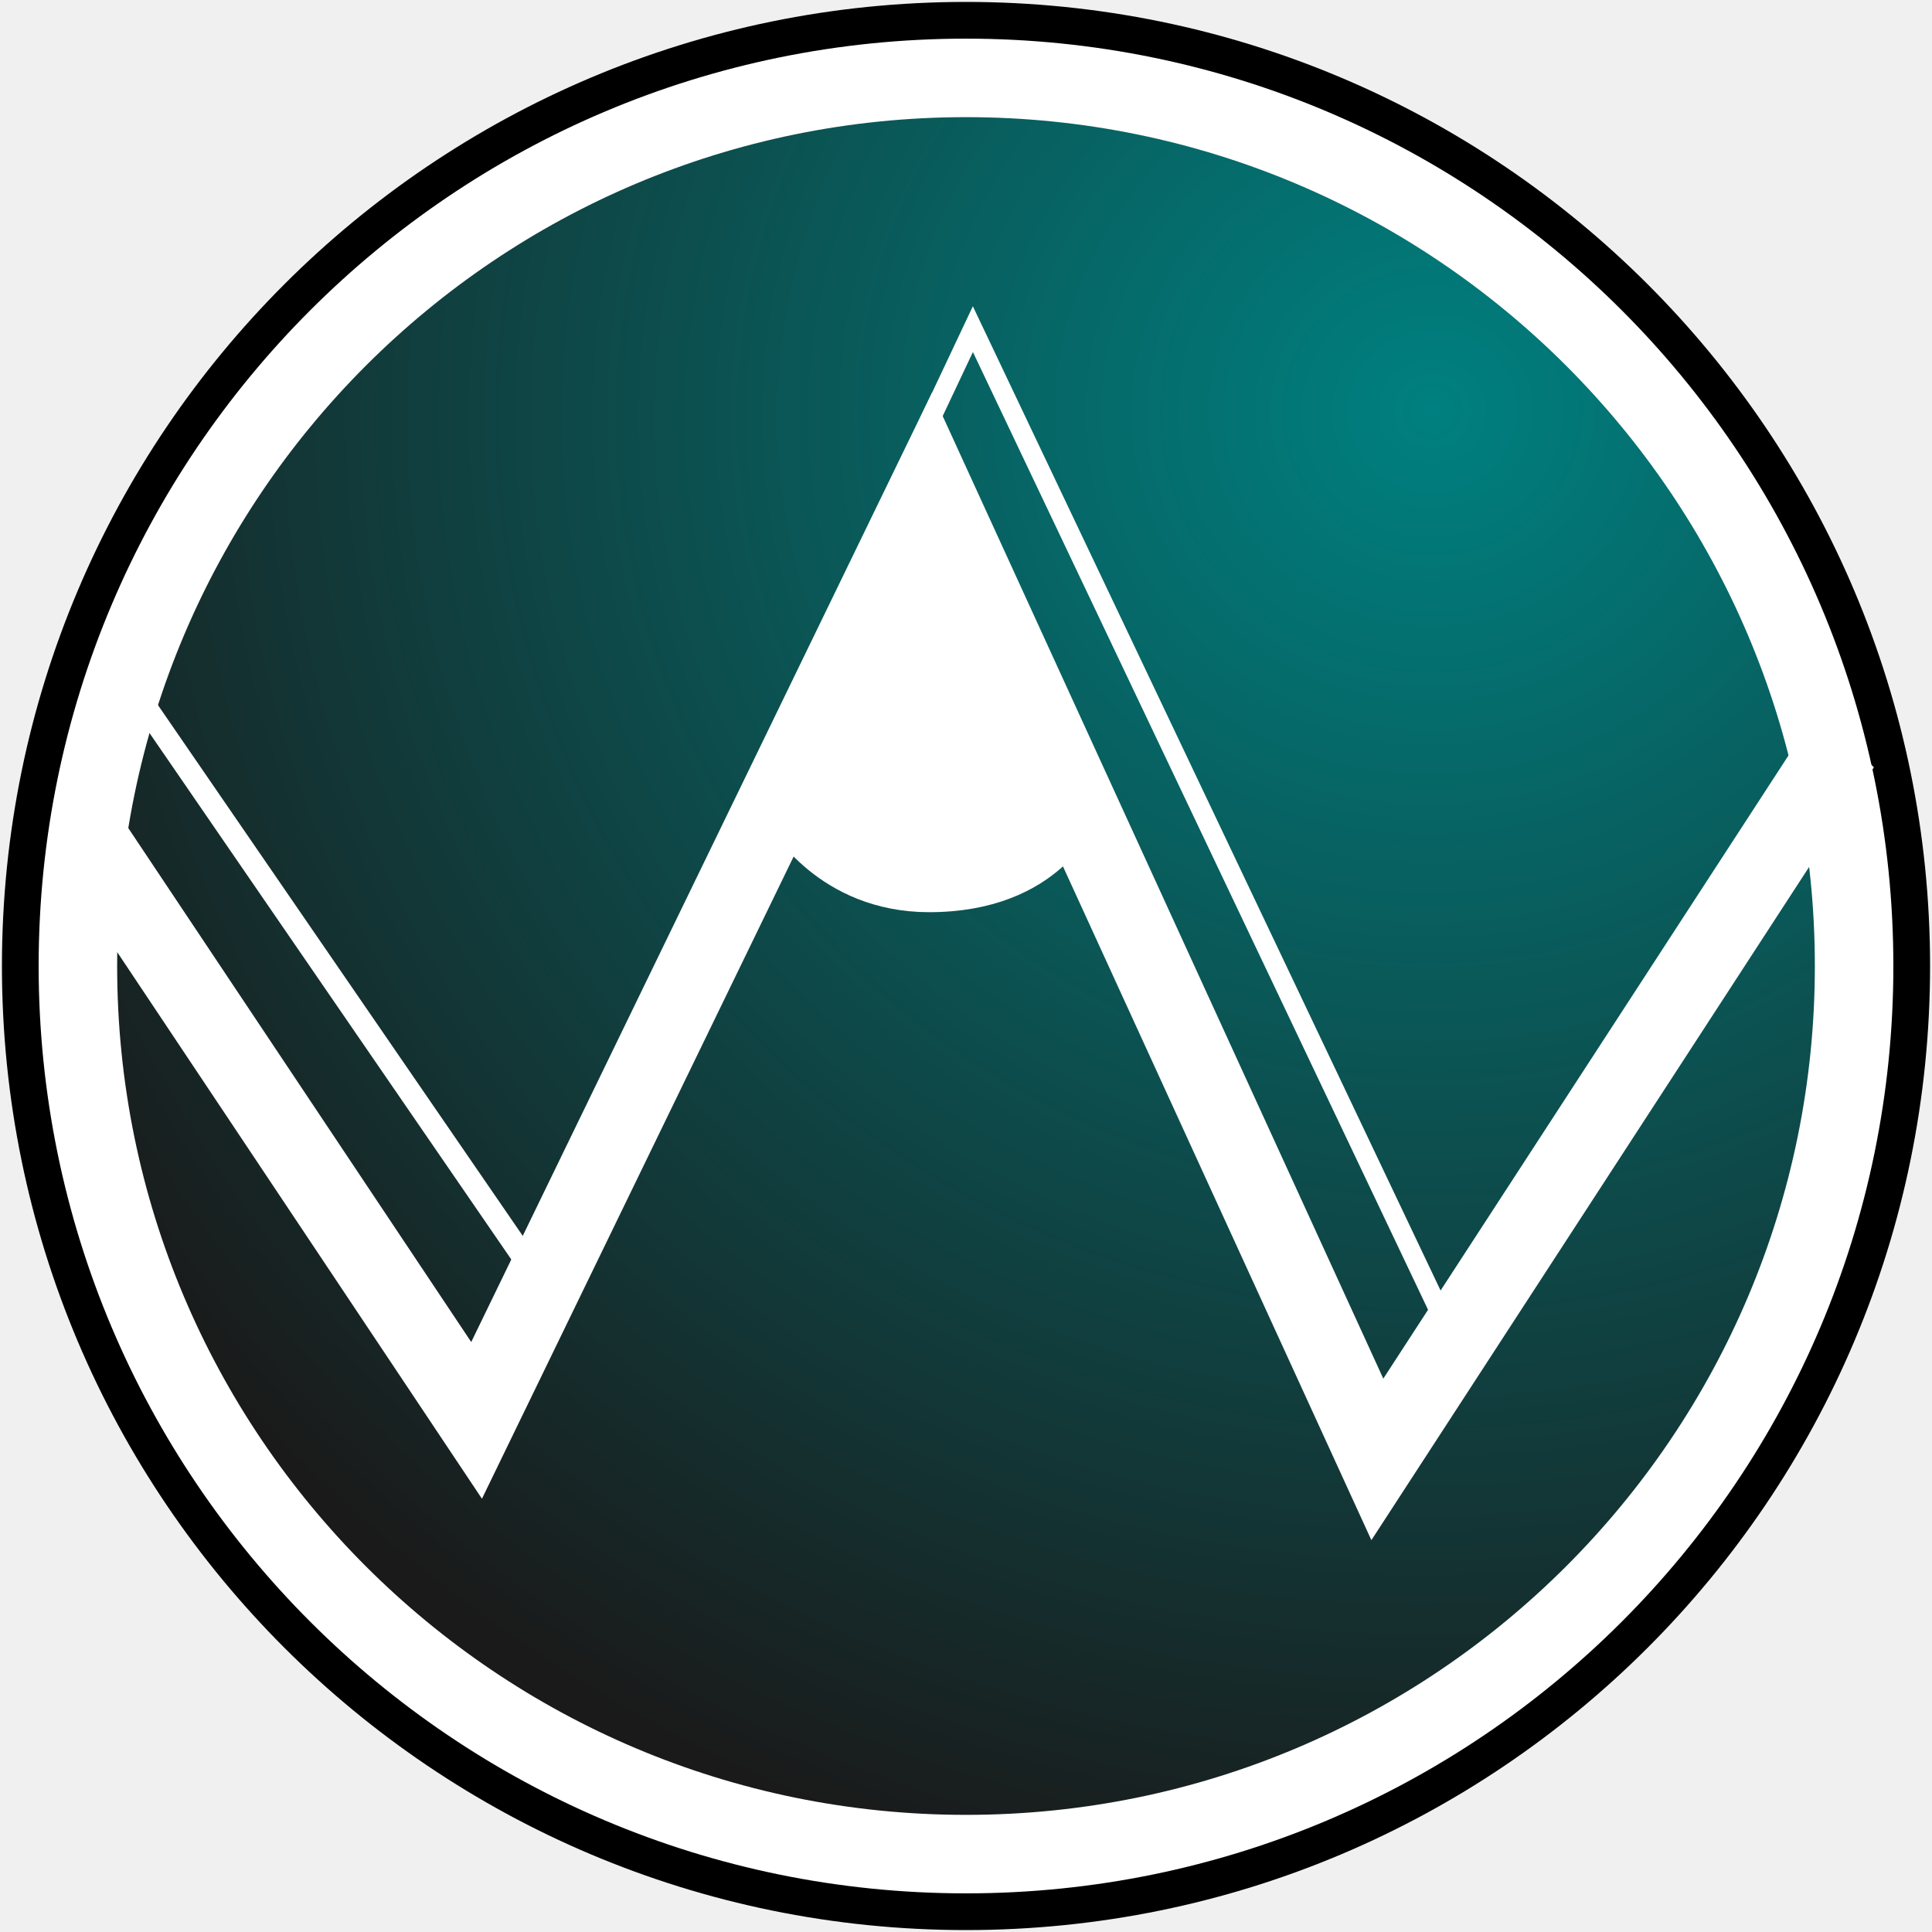
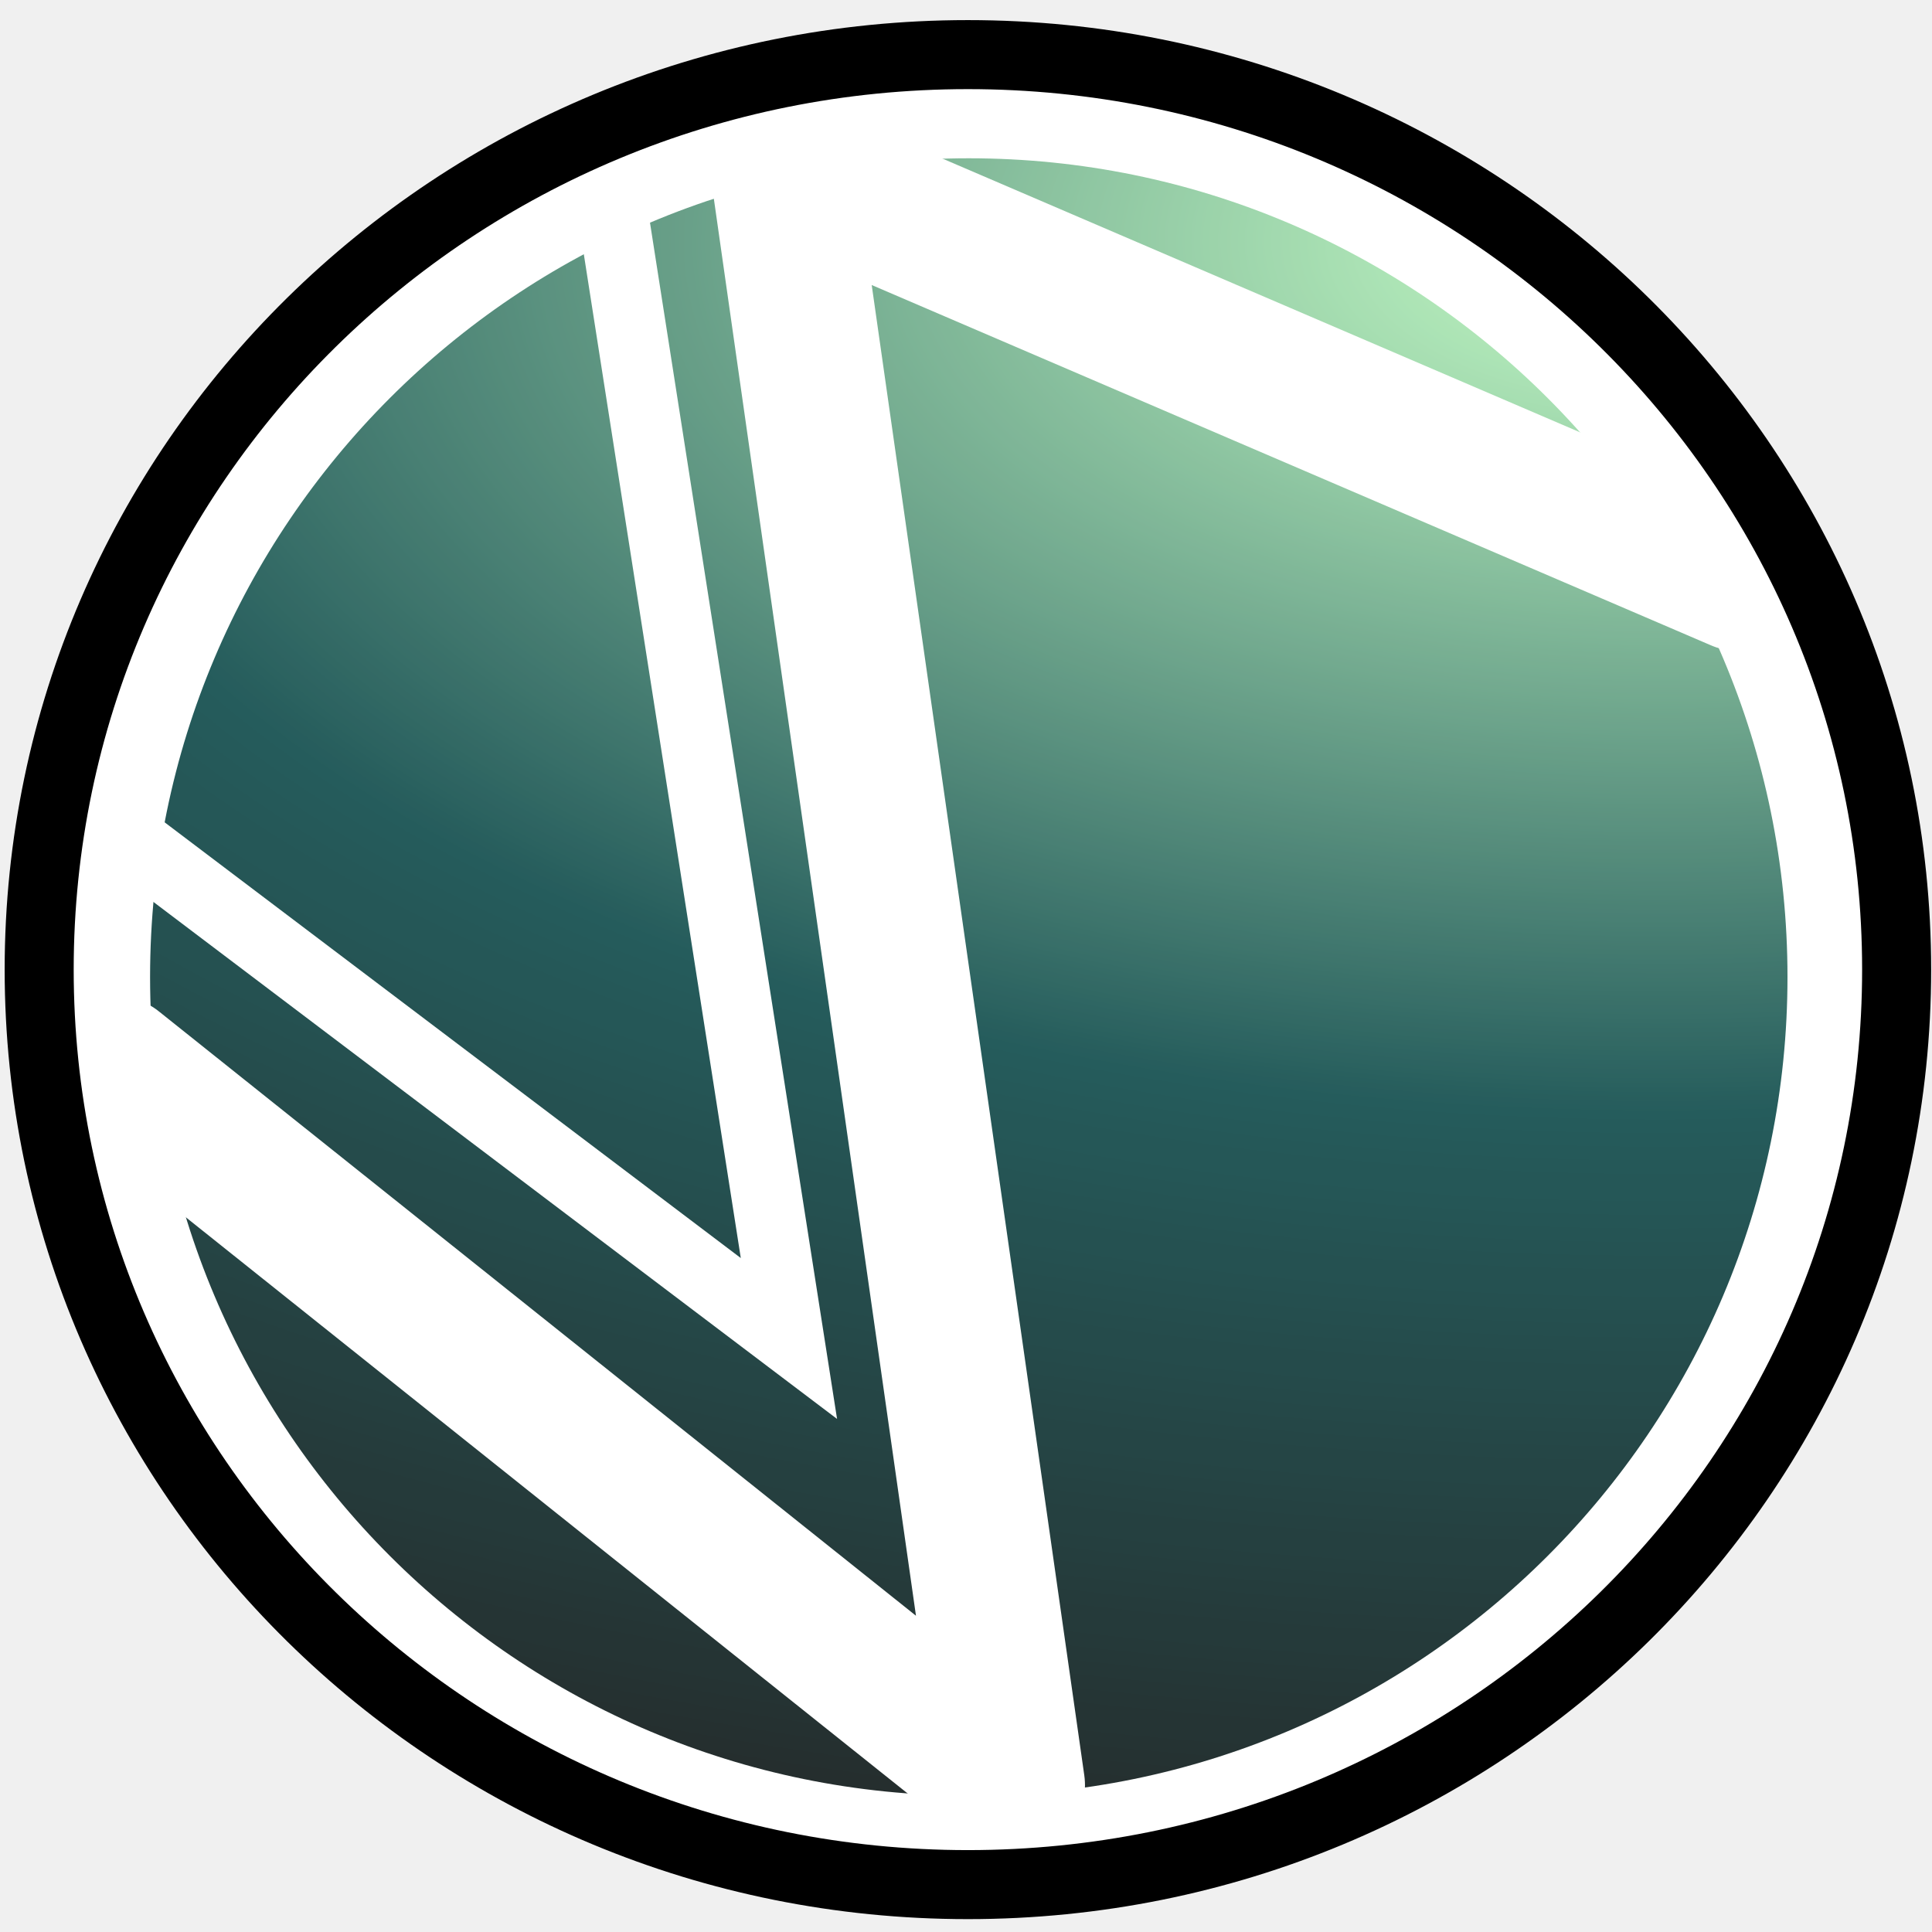
- <svg xmlns="http://www.w3.org/2000/svg" xmlns:xlink="http://www.w3.org/1999/xlink" width="1000" height="1000" viewBox="0 0 264.583 264.583" version="1.1" id="svg8">
+ <svg xmlns="http://www.w3.org/2000/svg" xmlns:xlink="http://www.w3.org/1999/xlink" width="550" height="550" viewBox="0 0 145.521 145.521" version="1.1" id="svg8">
  <defs id="defs2">
-     <linearGradient id="linearGradient828-8-7">
-       <stop style="stop-color:#008080;stop-opacity:1;" offset="0" id="stop824" />
-       <stop style="stop-color:#1a1a1a;stop-opacity:1" offset="1" id="stop826" />
+     <linearGradient id="linearGradient4694">
+       <stop id="stop4692" offset="0" style="stop-color:#beffbe;stop-opacity:1" />
+       <stop style="stop-color:#004040;stop-opacity:1;" offset="0.5" id="stop821" />
+       <stop id="stop4690" offset="1" style="stop-color:#000000;stop-opacity:1" />
    </linearGradient>
-     <radialGradient xlink:href="#linearGradient828-8-7" id="radialGradient4551" cx="349.039" cy="109.575" fx="349.039" fy="109.575" r="127" gradientUnits="userSpaceOnUse" gradientTransform="matrix(-1.687938,0.1682831,-0.1617965,-1.622024,803.0541,175.3136)" />
-     <radialGradient xlink:href="#linearGradient828-8-7" id="radialGradient4555" cx="43.907" cy="59.635" fx="43.907" fy="59.635" r="114.632" gradientTransform="matrix(1.075983,1.880517,-1.368933,0.7831552,72.64382,-82.72153)" gradientUnits="userSpaceOnUse" />
+     <radialGradient xlink:href="#linearGradient4694" id="radialGradient4698" cx="270.196" cy="272.876" fx="270.196" fy="272.876" r="61.666" gradientUnits="userSpaceOnUse" gradientTransform="matrix(-4.105718,0.0090424,-0.00469186,-2.130404,1236.023,737.2441)" />
  </defs>
-   <g id="layer1" transform="translate(0,-32.41668)">
-     <circle id="path3713" cx="132.292" cy="164.708" style="stroke-width:0.337;fill:#000000;stroke:none" r="132.027" />
-     <path transform="translate(0,32.41668)" style="fill:url(#radialGradient4555);stroke:#000000;stroke-width:0.265px;stroke-linecap:butt;stroke-linejoin:miter;stroke-opacity:1;fill-opacity:1" d="M 71.997,172.6 133.234,45.076 197.666,180.659 249.211,105.308 241.612,86.047 222.368,54.242 191.098,28.852 161.431,16.557 120.004,13.885 85.259,21.368 51.316,44.086 31.538,66.537 20.312,90.858 l -0.083,6.417 z" id="path4553" />
+   <g id="layer1" transform="translate(0,-151.4792)" style="display:inline">
+     <ellipse style="opacity:1;fill:#ffffff;fill-opacity:1;stroke:none;stroke-width:5.896;stroke-linecap:round;stroke-linejoin:round;stroke-miterlimit:4;stroke-dasharray:none;paint-order:stroke fill markers" id="path841" cx="72.858" cy="224.423" rx="69.432" ry="68.758" />
  </g>
-   <g id="layer2">
-     <a id="a842">
-       <circle r="121.624" cy="132.292" cx="132.292" id="path4539" style="opacity:1;fill:url(#radialGradient4551);fill-opacity:1;stroke:#ffffff;stroke-width:10.751;stroke-miterlimit:4;stroke-dasharray:none;stroke-opacity:1" />
-     </a>
-     <path style="fill:none;stroke:#ffffff;stroke-width:10.691;stroke-linecap:butt;stroke-linejoin:miter;stroke-miterlimit:4;stroke-dasharray:none;stroke-opacity:1" d="m 12.869,115.992 52.399,78.526 62.224,-128.206 61.132,133.548 61.132,-94.018 -0.546,-0.534" id="path4559" />
-     <path style="fill:none;stroke:#ffffff;stroke-width:5.292;stroke-linecap:butt;stroke-linejoin:miter;stroke-miterlimit:4;stroke-dasharray:none;stroke-opacity:1" d="m 107.723,111.881 c 0,0 5.875,10.372 19.466,10.394 16.476,0.028 20.6,-10.961 20.6,-10.961" id="path4567" />
-     <path style="opacity:1;fill:#ffffff;fill-opacity:1;stroke:#ffffff;stroke-width:28.571;stroke-miterlimit:4;stroke-dasharray:none;stroke-opacity:1" d="m 463.111,449.52 c -11.477,-2.494 -26.902,-10.639 -35.194,-18.584 l -6.542,-6.269 9.761,-20.422 c 5.369,-11.232 19.023,-39.349 30.342,-62.481 l 20.581,-42.058 29.535,64.201 29.535,64.201 -5.821,5.359 c -16.069,14.795 -46.671,21.599 -72.197,16.053 z" id="path4580" transform="scale(0.2645833)" />
-     <path style="fill:none;stroke:#ffffff;stroke-width:3.122;stroke-linecap:butt;stroke-linejoin:miter;stroke-miterlimit:4;stroke-dasharray:none;stroke-opacity:1" d="M 20.229,97.275 71.997,172.6" id="path4624" />
-     <path style="fill:none;stroke:#ffffff;stroke-width:2.683;stroke-linecap:butt;stroke-linejoin:miter;stroke-miterlimit:4;stroke-dasharray:none;stroke-opacity:1" d="m 127.213,57.832 6.021,-12.756 64.432,135.583" id="path4626" />
+   <g id="layer3" transform="translate(0,-140.2292)">
+     <circle style="display:inline;opacity:0.855;fill:url(#radialGradient4698);fill-opacity:1;stroke:none;stroke-width:3.668;stroke-miterlimit:4;stroke-dasharray:none" id="path4526" cx="72.97" cy="213.817" r="61.666" />
+     <path style="display:inline;fill:none;stroke:#ffffff;stroke-width:10.853;stroke-linecap:round;stroke-linejoin:round;stroke-miterlimit:4;stroke-dasharray:none;stroke-opacity:1" d="M 8.587,220.654 76.296,274.703 58.922,152.9 131.015,183.851" id="path4710" />
+     <path style="display:inline;fill:none;stroke:#ffffff;stroke-width:5.292;stroke-linecap:butt;stroke-linejoin:miter;stroke-miterlimit:4;stroke-dasharray:none;stroke-opacity:1" d="M 8.412,202.469 59.423,241.046 45.709,153.348" id="path4712" />
+     <ellipse style="display:inline;opacity:1;fill:none;fill-opacity:1;stroke:#000000;stroke-width:5.199;stroke-linecap:round;stroke-linejoin:round;stroke-miterlimit:4;stroke-dasharray:none;paint-order:stroke fill markers" id="path825" cx="72.904" cy="213.262" rx="69.953" ry="68.919" />
  </g>
+   <g id="layer2" transform="translate(0,-140.2292)" />
</svg>
